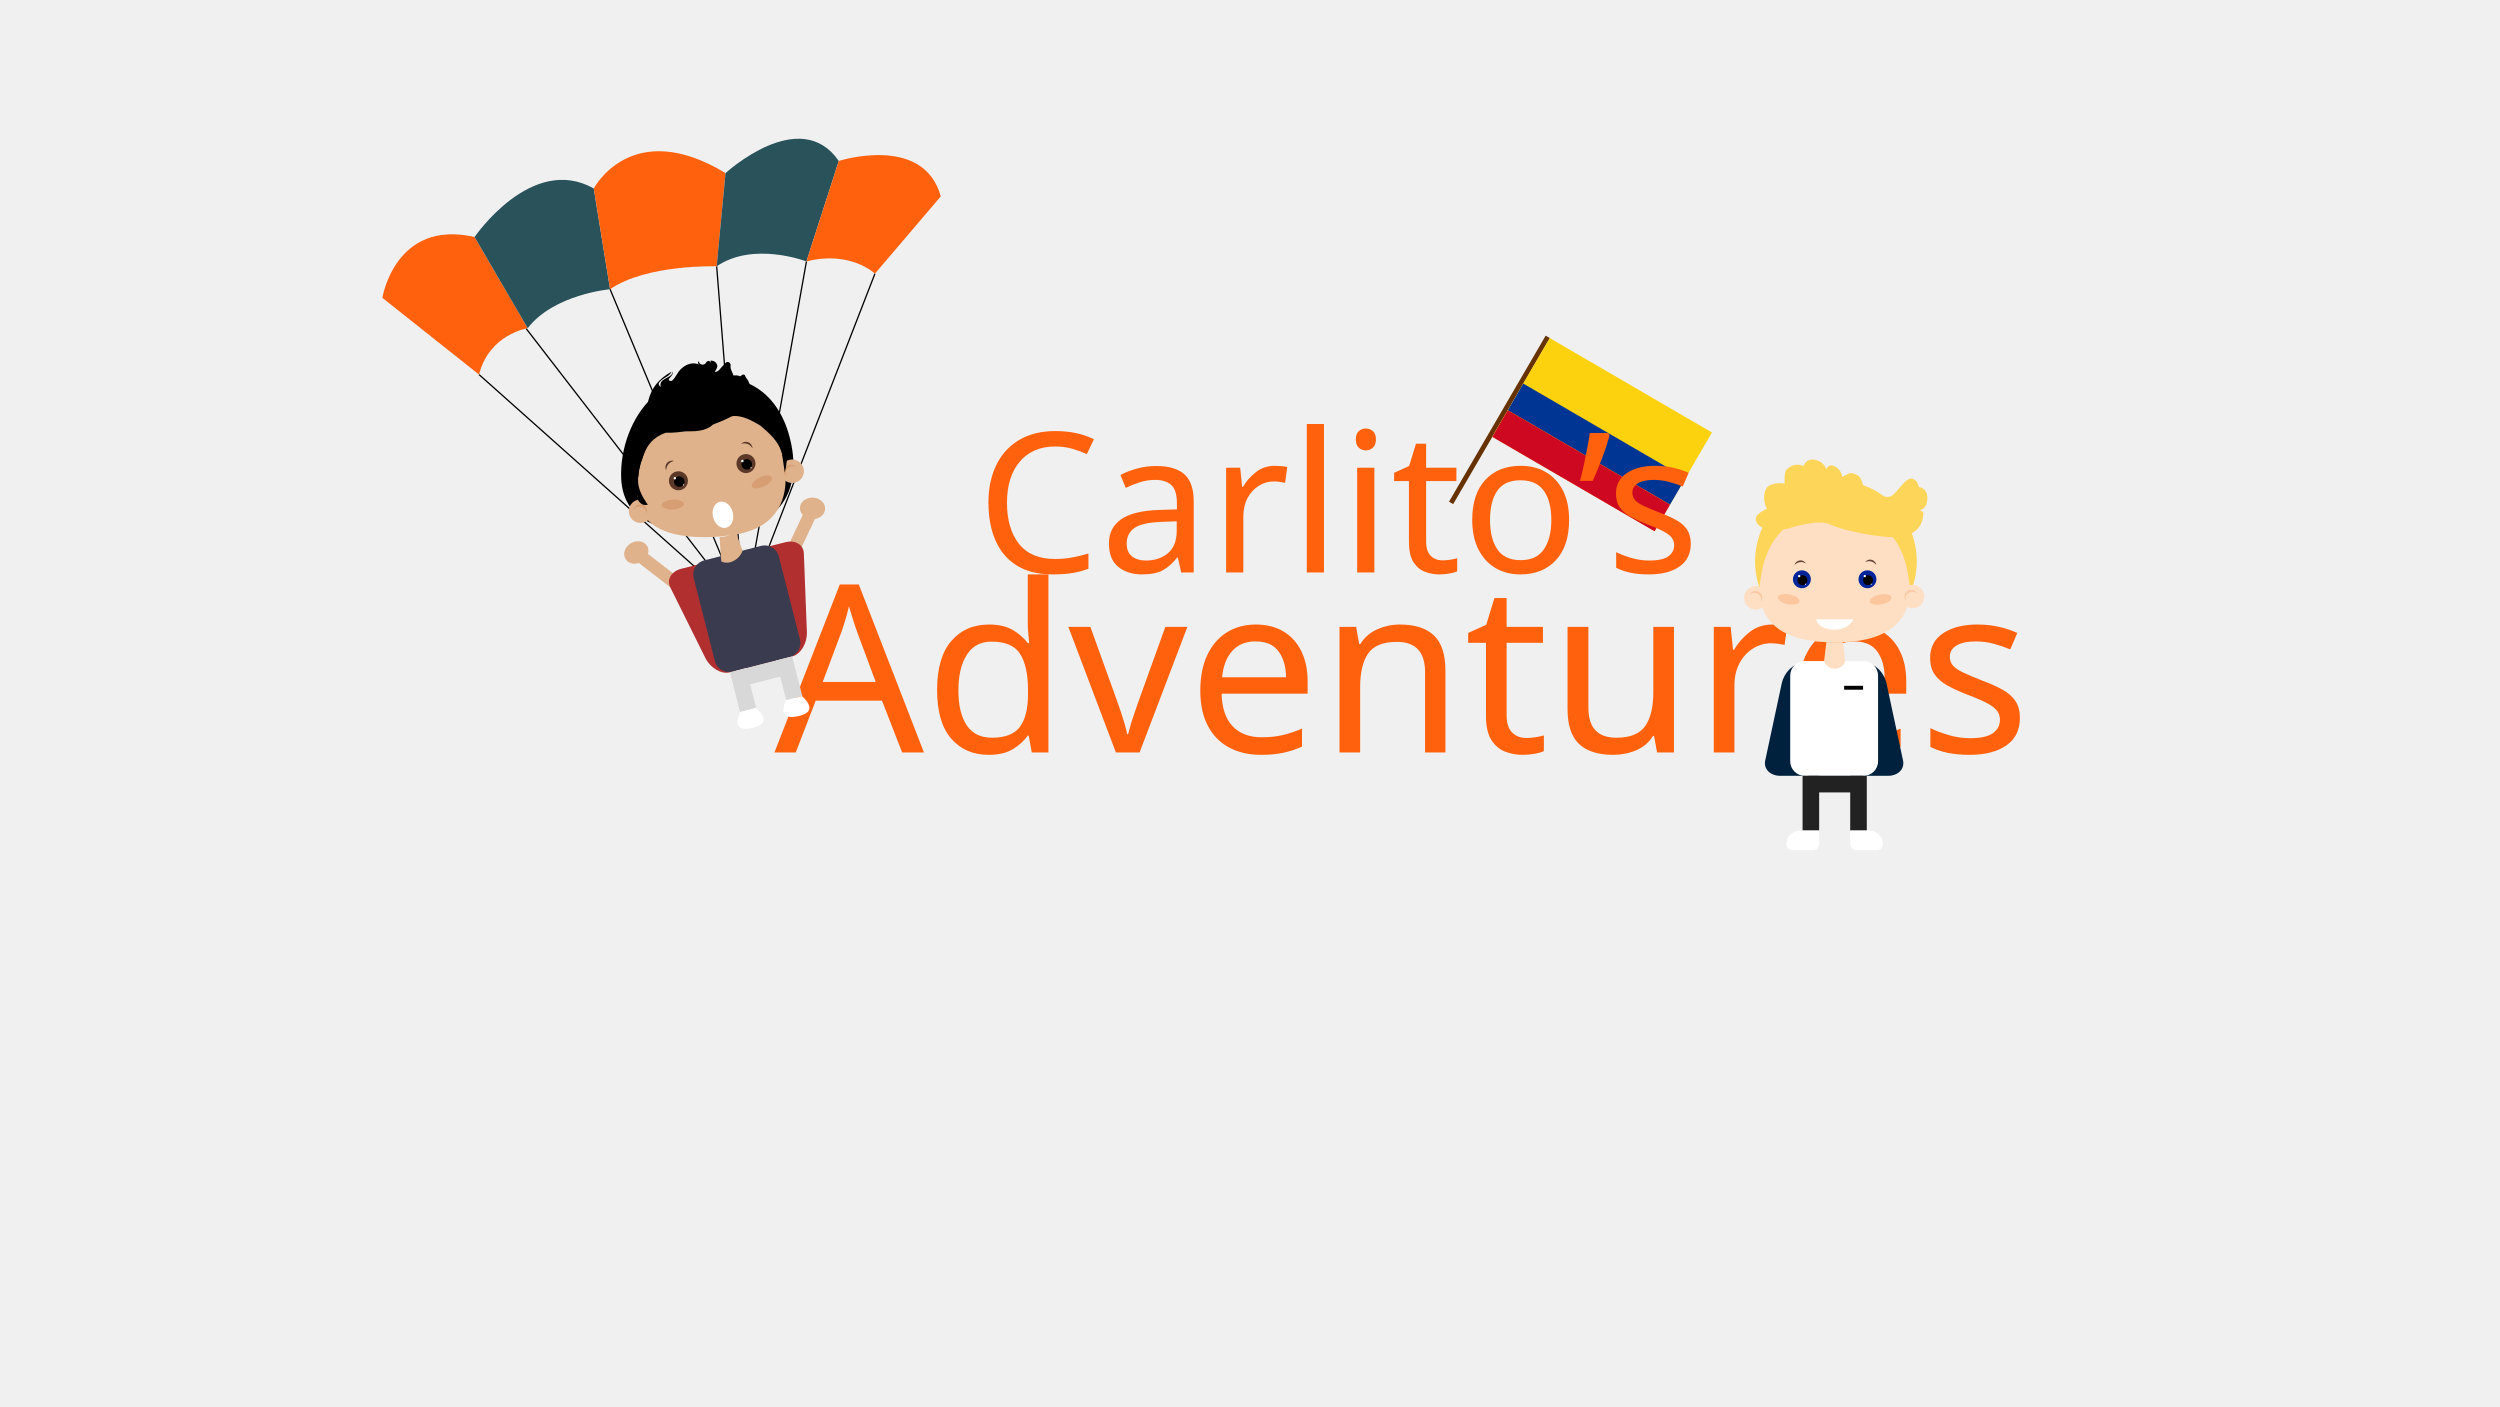
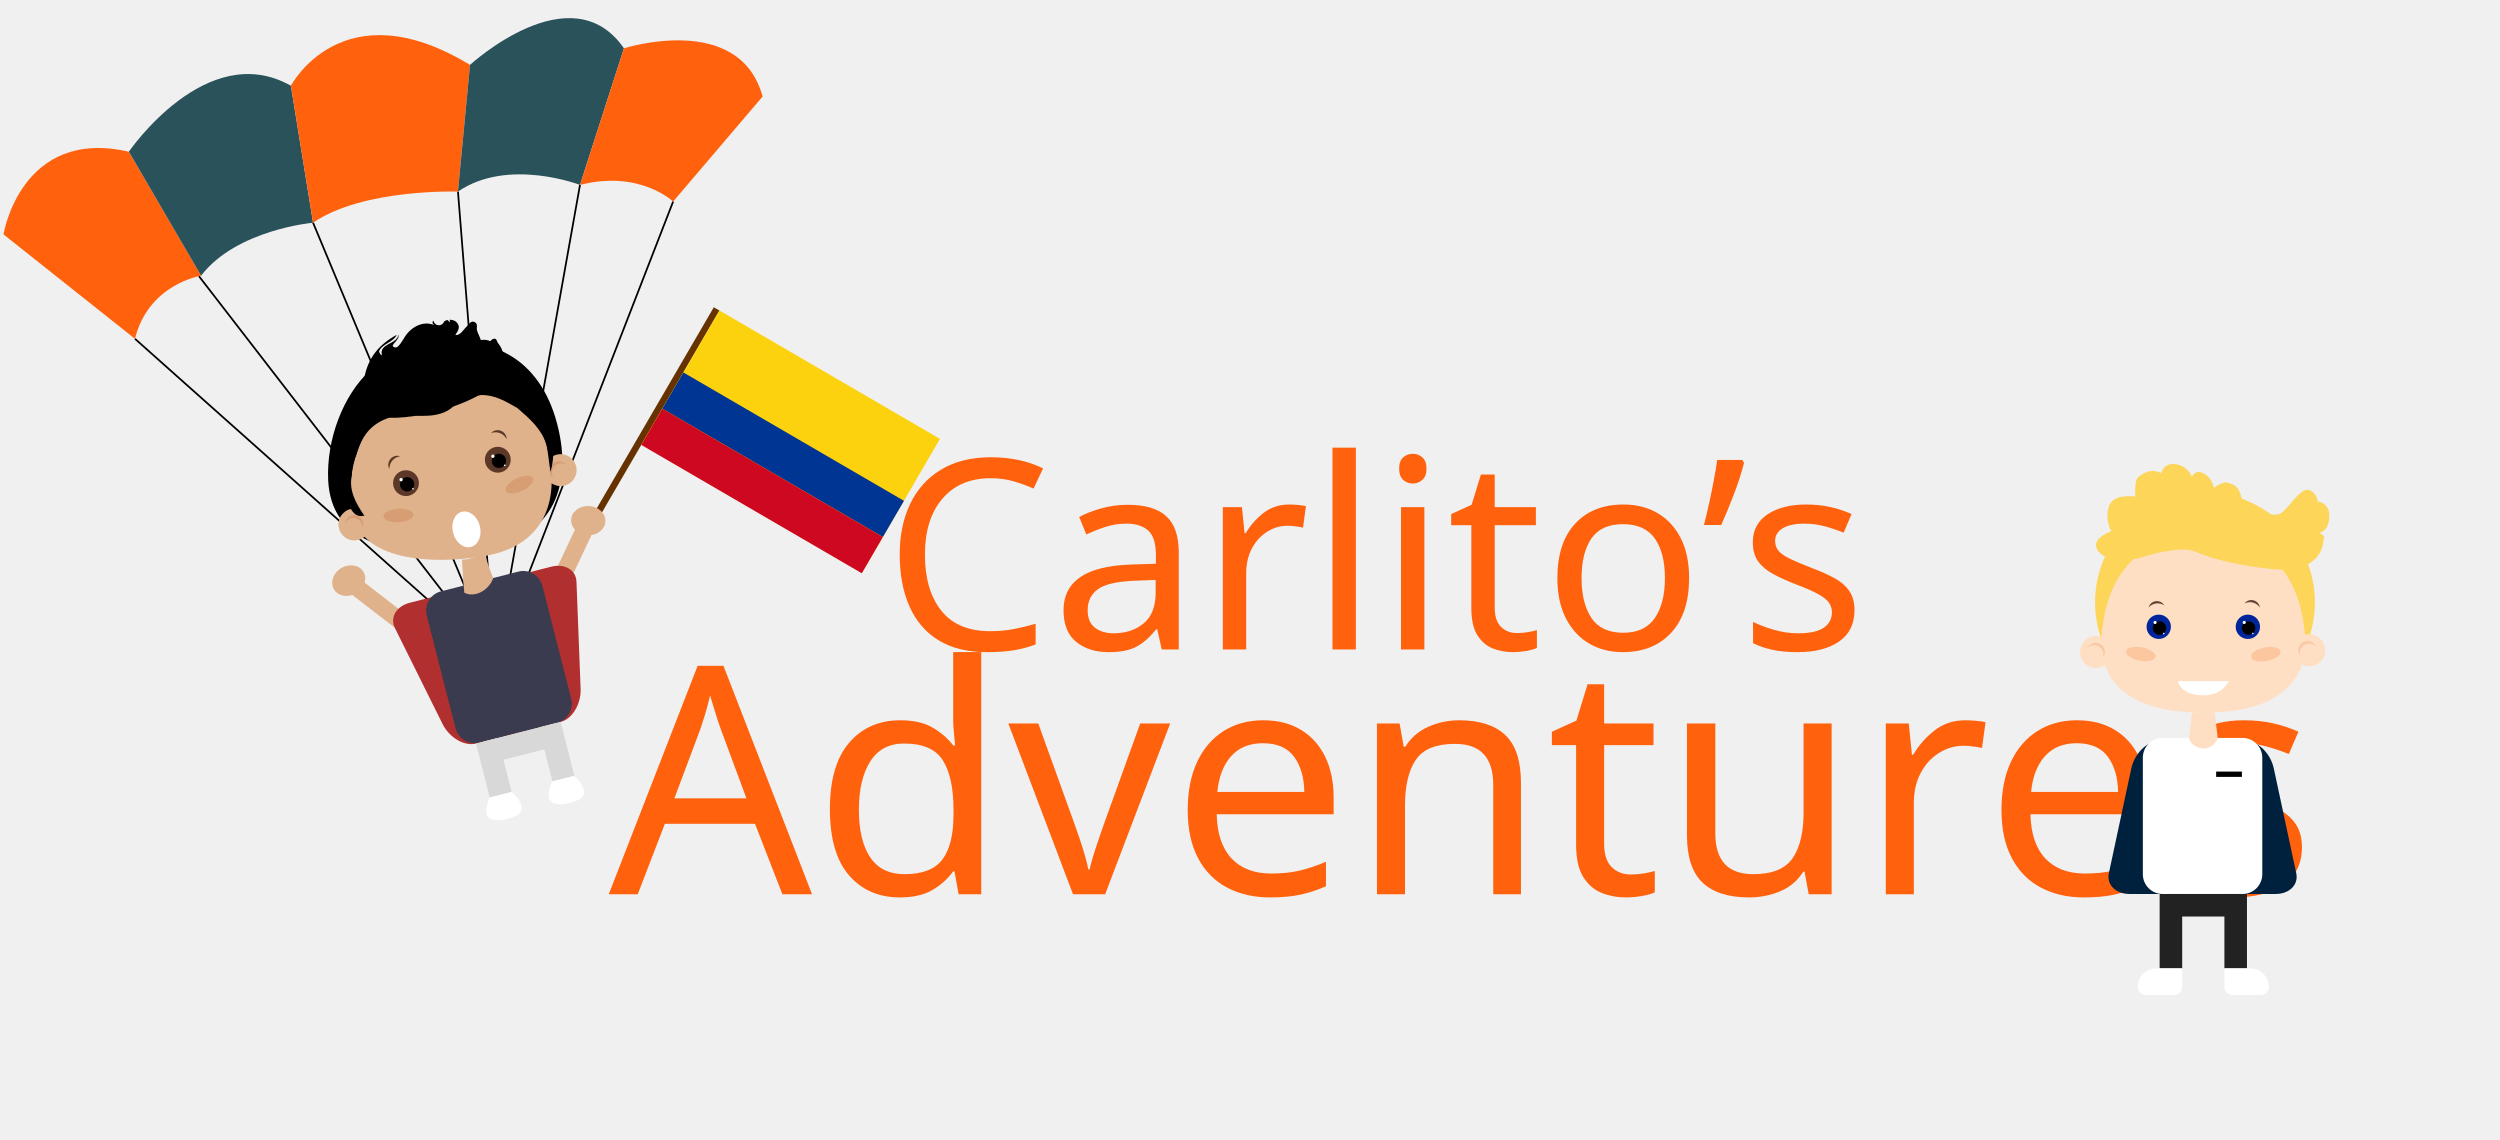
- <svg xmlns="http://www.w3.org/2000/svg" version="1.1" id="Layer_1" x="0px" y="0px" viewBox="0 0 1920 1080" style="enable-background:new 0 0 1920 1080;" xml:space="preserve">
+ <svg xmlns="http://www.w3.org/2000/svg" version="1.1" id="Layer_1" x="0px" y="0px" viewBox="0 0 1412.33 643.64" style="enable-background:new 0 0 1412.33 643.64;" xml:space="preserve">
  <style type="text/css">
- 	.st0{opacity:0;fill:#17748F;}
- 	.st1{fill:none;stroke:#663300;stroke-width:3.7;stroke-miterlimit:10;}
- 	.st2{fill:#FCD20E;}
- 	.st3{fill:#003594;}
- 	.st4{fill:#CF0821;}
- 	.st5{fill:#EACCB2;}
- 	.st6{fill:#FEDFC3;}
- 	.st7{fill:#FFFF0B;}
- 	.st8{fill:#5E4100;}
- 	.st9{fill:#EFC165;}
- 	.st10{fill:#020000;}
- 	.st11{fill:#1B196D;}
- 	.st12{fill:#D6D6D6;stroke:#000000;stroke-width:0.811;stroke-miterlimit:10;}
- 	.st13{fill:#FF610D;}
- 	.st14{font-family:'MonotypeCorsiva';}
- 	.st15{font-size:150px;}
- 	.st16{font-size:180px;}
- 	.st17{fill:#00213D;}
- 	.st18{fill:#FCD559;}
- 	.st19{fill:#F9C9A5;}
- 	.st20{fill:#FCC79F;}
- 	.st21{fill:#FFFFFF;}
- 	.st22{fill:#00259B;}
- 	.st23{fill:#FFFEFD;}
- 	.st24{fill:#664436;}
- 	.st25{fill:#222223;}
- 	.st26{fill:none;stroke:#000000;stroke-width:3;stroke-miterlimit:10;}
- 	.st27{fill:none;stroke:#000000;stroke-miterlimit:10;}
- 	.st28{fill:#DFB28B;}
- 	.st29{fill:#B22F2F;}
- 	.st30{fill:#3B3B4F;}
- 	.st31{fill:#D79E73;}
- 	.st32{fill:#5C3828;}
- 	.st33{fill:#D8D8D8;}
- 	.st34{fill:#29525B;}
+ 	.st0{fill:none;stroke:#663300;stroke-width:3.7;stroke-miterlimit:10;}
+ 	.st1{fill:#FCD20E;}
+ 	.st2{fill:#003594;}
+ 	.st3{fill:#CF0821;}
+ 	.st4{fill:#FF610D;}
+ 	.st5{font-family:'MonotypeCorsiva';}
+ 	.st6{font-size:150px;}
+ 	.st7{font-size:180px;}
+ 	.st8{fill:#00213D;}
+ 	.st9{fill:#FCD559;}
+ 	.st10{fill:#FEDFC3;}
+ 	.st11{fill:#F9C9A5;}
+ 	.st12{fill:#FCC79F;}
+ 	.st13{fill:#FFFFFF;}
+ 	.st14{fill:#00259B;}
+ 	.st15{fill:#FFFEFD;}
+ 	.st16{fill:#664436;}
+ 	.st17{fill:#222223;}
+ 	.st18{fill:none;stroke:#000000;stroke-width:3;stroke-miterlimit:10;}
+ 	.st19{fill:none;stroke:#000000;stroke-miterlimit:10;}
+ 	.st20{fill:#DFB28B;}
+ 	.st21{fill:#B22F2F;}
+ 	.st22{fill:#3B3B4F;}
+ 	.st23{fill:#D79E73;}
+ 	.st24{fill:#5C3828;}
+ 	.st25{fill:#D8D8D8;}
+ 	.st26{fill:#29525B;}
</style>
-   <rect x="0" y="0.81" class="st0" width="1920" height="1080.3" />
  <g>
-     <line class="st1" x1="1114.43" y1="386.24" x2="1188.67" y2="258.71" />
-     <rect x="1158.39" y="289.9" transform="matrix(0.8642 0.5031 -0.5031 0.8642 334.9352 -573.7141)" class="st2" width="144.2" height="87.67" />
-     <rect x="1154.1" y="329.27" transform="matrix(0.8643 0.503 -0.503 0.8643 338.007 -570.5066)" class="st3" width="144.2" height="23.67" />
-     <rect x="1142.19" y="349.73" transform="matrix(0.8643 0.503 -0.503 0.8643 346.6836 -561.7377)" class="st4" width="144.2" height="23.67" />
-   </g>
-   <g>
-     <rect x="2525.76" y="164.2" class="st5" width="67.48" height="13.56" />
-     <path class="st6" d="M2524.09,104.55c0,4.85-1.3,10.26-4.86,10.26s-8.02-5.4-8.02-10.26c0-4.85,3.65-10.88,7.21-10.88   S2524.09,99.7,2524.09,104.55z" />
-     <path class="st6" d="M2593.25,105.28c0,4.85,1.3,10.26,4.86,10.26s8.02-5.4,8.02-10.26c0-4.85-3.65-10.88-7.21-10.88   S2593.25,100.43,2593.25,105.28z" />
-     <path class="st6" d="M2577.76,150.75h-36.53c-11.16,0-20.2-9.04-20.2-20.2V86.48c0-11.16,9.04-20.2,20.2-20.2h36.53   c11.16,0,20.2,9.04,20.2,20.2v44.07C2597.96,141.7,2588.92,150.75,2577.76,150.75z" />
-     <path class="st7" d="M2612.94,79.77c1.42-2.18-2.14-3.47-2.14-3.47s4.46,0,4.89-7.16s-5.4-7.54-5.4-7.54s-0.69-4.65-4.46-5.44   c-3.77-0.8-9.05,8.21-12.7,10.88c-3.65,2.68-17.5-1.72-18.96-7.87c-1.46-6.15-4.93-5.65-6.52-6.45c-1.59-0.8-6.26,2.43-6.26,2.43   c-1.24-5.48-4.8-7.08-6.86-7.45c-2.06-0.38-3.52,2.34-3.52,2.34s-1.42-4.86-7.29-5.94c-5.88-1.09-7.21,4.19-7.21,4.19   c-4.76-2.68-9.57,0.59-11.07,2.34c-1.5,1.76-1.03,8.71-1.03,8.71s-10.38-1.76-12.44,4.61c-2.06,6.36,1.12,11.64,1.12,11.64   s-7.85,2.8-7.12,7.12c0.73,4.31,6.78,5.86,6.78,5.86c0.87,0.55,8.07,0.25,11.22,0.08c0.94-0.05,1.87-0.23,2.76-0.53   c4.71-1.59,20.21-5.87,26.42-2.74c0,0,11.92,5.68,35.77,8.04C2613.46,95.85,2612.94,79.77,2612.94,79.77z" />
-     <g>
-       <path class="st8" d="M2549.65,98.35c0,0-6.23-2.38-12.01,0.66C2537.64,99.01,2542.47,90.87,2549.65,98.35z" />
-       <ellipse cx="2544.89" cy="107.51" rx="4.76" ry="7.24" />
-     </g>
-     <g>
-       <path class="st8" d="M2580.13,100.03c0,0-5.29-3.99-11.71-2.67C2568.42,97.36,2575.43,90.88,2580.13,100.03z" />
-       <ellipse cx="2573.19" cy="107.56" rx="4.76" ry="7.24" />
-     </g>
-     <ellipse class="st9" cx="2556.79" cy="124.71" rx="0.52" ry="0.5" />
-     <ellipse class="st9" cx="2561.95" cy="124.71" rx="0.52" ry="0.5" />
-     <path class="st10" d="M2550.02,137.08c0,0,10.36,5.16,18.3-0.02c0,0,2.53-0.79,1.22,1.18c-1.53,2.3-12.22,5.66-20.19,0.63   C2549.35,138.87,2547.15,136.72,2550.02,137.08z" />
-     <rect x="2546.79" y="150.75" class="st5" width="26.39" height="13.45" />
-     <path d="M2510.12,163.64h101.11l6.14,0.03c5.74,0.03,10.77,3.73,12.35,9.1l13.17,44.81c0.47,1.59-0.68,3.19-2.38,3.31l-21.56,1.53   l-8.45-26.14c-0.55-0.73-1.74-0.33-1.71,0.57l-4.72,104.7h-76.26h-10.69l-5.72-104.09c0-1.3-1.62-1.96-2.57-1.04l-19.57,19.03   l-20.19-19.62l29.89-28.12C2502.05,165.09,2506.02,163.64,2510.12,163.64z" />
-     <path class="st11" d="M2520.07,301.55h79.6v96.32h-14.32v-66.46c0-7.42-6.19-13.43-13.82-13.43h-19.97   c-7.75,0-14.03,6.11-14.03,13.64v18.09l30.64,29.42l-11.35,10.22l-30.28-29.44c-3.76-3.66-5.9-8.6-5.96-13.77L2520.07,301.55z" />
-     <path class="st12" d="M2575.63,387.31l-19.5,18.96c-0.19,0.18-0.49,0.18-0.68,0l0,0c-4.75-4.62-4.75-12.11,0-16.73l11.23-10.92   c0.19-0.18,0.49-0.18,0.68,0l8.27,8.04C2575.82,386.83,2575.82,387.13,2575.63,387.31z" />
-     <path class="st12" d="M2585.87,409.07h27.61c0.26,0,0.47-0.21,0.47-0.47v0c0-6.54-5.3-11.83-11.83-11.83h-16.24   c-0.26,0-0.47,0.21-0.47,0.47v11.37C2585.4,408.86,2585.61,409.07,2585.87,409.07z" />
-     <path class="st5" d="M2473.21,199.86l-23.01,22.37c-4.64,4.51-4.64,11.82,0,16.33l28.03,25.08l9.65-9.38l-19.64-21.55   c-0.37-0.36-0.37-0.94,0-1.3l18.71-18.19L2473.21,199.86z" />
-     <path class="st5" d="M2640.33,220.89l6,21.4c0.83,2.95,1.24,5.99,1.24,9.04l-1.45,19.34h-14.25l-3.01-18.04   c0-2.43-0.37-4.85-1.08-7.18l-7.14-23.14L2640.33,220.89z" />
-     <path class="st5" d="M2487.88,254.27c0,0,7.03-0.48,10,6.59c0,0-1.15,1.65-2.29,1.04c0,0-3.11-4.34-3.91-4.78   c-0.8-0.44-0.38,0.3-0.38,0.3s6.2,7.61,5.56,8.37c0,0,1.09,9.6-8.3,8.37c-9.39-1.23-10.31-10.53-10.31-10.53L2487.88,254.27z" />
-     <path class="st5" d="M2632.27,269.71c0,0-4.78,1.23-2.14,11.56c0,0,1.78,1.3,2.13-0.95c0,0-0.78-5.11-0.55-5.98   c0.15-0.56,0.49-0.05,0.49-0.05s1.27,9.63,2.28,9.72c0,0,6.31,7.46,11.96,0.07c5.65-7.39-0.54-14.53-0.54-14.53L2632.27,269.71z" />
+     <line class="st0" x1="330.62" y1="302.04" x2="404.85" y2="174.51" />
+     <rect x="374.58" y="205.7" transform="matrix(0.8642 0.5031 -0.5031 0.8642 186.1687 -190.8338)" class="st1" width="144.2" height="87.67" />
+     <rect x="370.29" y="245.06" transform="matrix(0.8643 0.503 -0.503 0.8643 189.2671 -187.6624)" class="st2" width="144.2" height="23.67" />
+     <rect x="358.38" y="265.52" transform="matrix(0.8643 0.503 -0.503 0.8643 197.9437 -178.8935)" class="st3" width="144.2" height="23.67" />
  </g>
  <g>
    <g>
	</g>
  </g>
-   <text transform="matrix(1 0 0 1 749.9633 439.6475)" class="st13 st14 st15">Carlito’s</text>
-   <text transform="matrix(1 0 0 1 594.7582 577.9159)" class="st13 st14 st16">Adventures</text>
+   <text transform="matrix(1 0 0 1 499.1128 366.918)" class="st4 st5 st6">Carlito’s</text>
+   <text transform="matrix(1 0 0 1 343.9077 505.1864)" class="st4 st5 st7">Adventures</text>
  <g>
-     <path class="st17" d="M1449.88,595.84c-27.51,0-55.01,0-82.52,0c-7.87,0-13.12-5.32-11.66-11.83c4.24-19.78,8.47-39.55,12.71-59.33   c1.89-8.31,8.79-15.11,15.32-15.11c16.59,0,33.17,0,49.76,0c6.54,0,13.43,6.8,15.32,15.11c4.24,19.78,8.47,39.55,12.71,59.33   C1463,590.52,1457.75,595.84,1449.88,595.84z" />
-     <circle class="st18" cx="1409.99" cy="431.09" r="62.09" />
-     <circle class="st6" cx="1348.43" cy="459.14" r="9.02" />
+     <path class="st8" d="M1285.56,505.04c-27.51,0-55.01,0-82.52,0c-7.87,0-13.12-5.32-11.66-11.83c4.24-19.78,8.47-39.55,12.71-59.33   c1.89-8.31,8.79-15.11,15.32-15.11c16.59,0,33.17,0,49.76,0c6.54,0,13.43,6.8,15.32,15.11c4.24,19.78,8.47,39.55,12.71,59.33   C1298.68,499.72,1293.43,505.04,1285.56,505.04z" />
+     <circle class="st9" cx="1245.67" cy="340.28" r="62.09" />
+     <circle class="st10" cx="1184.11" cy="368.34" r="9.02" />
    <g>
-       <path class="st6" d="M1465.78,443.53c5.68,32.31-15.47,50.39-56.74,49.66c-41.26,0.73-62.42-17.35-56.74-49.66    c4.24-32.09,25.4-51.56,56.74-51.01C1440.38,391.97,1461.54,411.44,1465.78,443.53z" />
+       <path class="st10" d="M1301.46,352.73c5.68,32.31-15.47,50.39-56.74,49.66c-41.26,0.73-62.42-17.35-56.74-49.66    c4.24-32.09,25.4-51.56,56.74-51.01C1276.06,301.17,1297.22,320.63,1301.46,352.73z" />
    </g>
-     <path class="st19" d="M1347.38,455.34c2.87,0,5.2,2.33,5.2,5.2c0,0.68-0.13,1.33-0.37,1.92c0.77-0.91,1.24-2.08,1.24-3.36   c0-2.87-2.33-5.2-5.2-5.2c-2.19,0-4.06,1.36-4.83,3.28C1344.37,456.05,1345.79,455.34,1347.38,455.34z" />
-     <circle class="st6" cx="1468.89" cy="458.18" r="9.02" />
-     <path class="st19" d="M1468.74,454.38c-2.87,0-5.2,2.33-5.2,5.2c0,0.68,0.13,1.33,0.37,1.92c-0.77-0.91-1.24-2.08-1.24-3.36   c0-2.87,2.33-5.2,5.2-5.2c2.19,0,4.06,1.36,4.83,3.28C1471.76,455.09,1470.34,454.38,1468.74,454.38z" />
-     <ellipse transform="matrix(0.1911 -0.9816 0.9816 0.1911 659.3339 1720.791)" class="st20" cx="1373.77" cy="460.34" rx="3.84" ry="8.46" />
-     <path class="st21" d="M1431.22,595.84h-45.2c-6.13,0-11.14-5.01-11.14-11.14v-65.87c0-6.13,5.01-11.14,11.14-11.14h45.2   c6.13,0,11.14,5.01,11.14,11.14v65.87C1442.36,590.83,1437.34,595.84,1431.22,595.84z" />
-     <ellipse transform="matrix(0.9816 -0.1911 0.1911 0.9816 -61.361 284.5574)" class="st20" cx="1444.3" cy="460.34" rx="8.46" ry="3.84" />
+     <path class="st11" d="M1183.06,364.53c2.87,0,5.2,2.33,5.2,5.2c0,0.68-0.13,1.33-0.37,1.92c0.77-0.91,1.24-2.08,1.24-3.36   c0-2.87-2.33-5.2-5.2-5.2c-2.19,0-4.06,1.36-4.83,3.28C1180.05,365.25,1181.47,364.53,1183.06,364.53z" />
+     <circle class="st10" cx="1304.57" cy="367.38" r="9.02" />
+     <path class="st11" d="M1304.43,363.57c-2.87,0-5.2,2.33-5.2,5.2c0,0.68,0.13,1.33,0.37,1.92c-0.77-0.91-1.24-2.08-1.24-3.36   c0-2.87,2.33-5.2,5.2-5.2c2.19,0,4.06,1.36,4.83,3.28C1307.44,364.29,1306.02,363.57,1304.43,363.57z" />
+     <ellipse transform="matrix(0.1911 -0.9816 0.9816 0.1911 615.5527 1486.053)" class="st12" cx="1209.45" cy="369.53" rx="3.84" ry="8.46" />
+     <path class="st13" d="M1266.9,505.04h-45.2c-6.13,0-11.14-5.01-11.14-11.14v-65.87c0-6.13,5.01-11.14,11.14-11.14h45.2   c6.13,0,11.14,5.01,11.14,11.14v65.87C1278.04,500.03,1273.03,505.04,1266.9,505.04z" />
+     <ellipse transform="matrix(0.9816 -0.1911 0.1911 0.9816 -47.0341 251.4743)" class="st12" cx="1279.98" cy="369.53" rx="8.46" ry="3.84" />
    <g>
-       <path class="st6" d="M1417.17,507.7c-2.56,7.88-13.7,7.88-16.26,0c0.58-4.84,1.16-9.68,1.74-14.52c4.26,0,8.52,0,12.78,0    C1416,498.02,1416.59,502.86,1417.17,507.7z" />
+       <path class="st10" d="M1252.85,416.89c-2.56,7.88-13.7,7.88-16.26,0c0.58-4.84,1.16-9.68,1.74-14.52c4.26,0,8.52,0,12.78,0    C1251.68,407.22,1252.27,412.05,1252.85,416.89z" />
    </g>
    <g>
-       <circle class="st22" cx="1383.86" cy="444.89" r="6.88" />
-       <circle cx="1384.28" cy="445.61" r="3.8" />
-       <circle class="st23" cx="1381.79" cy="442.45" r="0.89" />
-       <circle class="st23" cx="1386.69" cy="448.7" r="0.45" />
-       <circle class="st22" cx="1434.21" cy="444.89" r="6.88" />
-       <circle cx="1434.64" cy="445.61" r="3.8" />
-       <circle class="st23" cx="1432.15" cy="442.45" r="0.89" />
-       <circle class="st23" cx="1437.05" cy="448.7" r="0.45" />
-       <path class="st24" d="M1386.4,432.46c0.22,0.12,0.42,0.24,0.62,0.38c-0.44-0.78-1.09-1.46-1.94-1.91    c-2.35-1.25-5.28-0.36-6.53,1.99c-0.19,0.36-0.32,0.73-0.41,1.11C1380.14,431.68,1383.57,430.95,1386.4,432.46z" />
-       <path class="st24" d="M1433.01,431.42c-0.23,0.09-0.45,0.18-0.67,0.29c0.54-0.72,1.27-1.3,2.17-1.64c2.5-0.93,5.28,0.34,6.21,2.83    c0.14,0.38,0.22,0.77,0.26,1.16C1439.32,431.47,1436.02,430.3,1433.01,431.42z" />
+       <circle class="st14" cx="1219.54" cy="354.09" r="6.88" />
+       <circle cx="1219.96" cy="354.81" r="3.8" />
+       <circle class="st15" cx="1217.47" cy="351.65" r="0.89" />
+       <circle class="st15" cx="1222.37" cy="357.89" r="0.45" />
+       <circle class="st14" cx="1269.89" cy="354.09" r="6.88" />
+       <circle cx="1270.32" cy="354.81" r="3.8" />
+       <circle class="st15" cx="1267.83" cy="351.65" r="0.89" />
+       <circle class="st15" cx="1272.73" cy="357.89" r="0.45" />
+       <path class="st16" d="M1222.08,341.66c0.22,0.12,0.42,0.24,0.62,0.38c-0.44-0.78-1.09-1.46-1.94-1.91    c-2.35-1.25-5.28-0.36-6.53,1.99c-0.19,0.36-0.32,0.73-0.41,1.11C1215.82,340.88,1219.25,340.15,1222.08,341.66z" />
+       <path class="st16" d="M1268.69,340.62c-0.23,0.09-0.45,0.18-0.67,0.29c0.54-0.72,1.27-1.3,2.17-1.64c2.5-0.93,5.28,0.34,6.21,2.83    c0.14,0.38,0.22,0.77,0.26,1.16C1275,340.67,1271.7,339.49,1268.69,340.62z" />
    </g>
-     <path class="st21" d="M1423.4,475.58c0,0-3.17,8.03-14.36,8.03c-13.05,0-14.36-8.03-14.36-8.03s7.13,0,15.06,0   S1423.4,475.58,1423.4,475.58z" />
-     <path class="st18" d="M1476.89,395.9c1.7-2.61-2.57-4.17-2.57-4.17s5.35,0,5.87-8.59c0.51-8.59-6.49-9.04-6.49-9.04   s-0.82-5.58-5.35-6.53c-4.53-0.95-10.86,9.85-15.24,13.06s-21.01-2.06-22.76-9.45c-1.75-7.39-5.92-6.78-7.83-7.74   c-1.9-0.95-7.52,2.91-7.52,2.91c-1.49-6.58-5.77-8.49-8.24-8.94c-2.47-0.45-4.22,2.81-4.22,2.81s-1.7-5.83-8.75-7.13   c-7.05-1.31-8.65,5.02-8.65,5.02c-5.71-3.22-11.48,0.7-13.28,2.81c-1.8,2.11-1.24,10.45-1.24,10.45s-12.46-2.11-14.93,5.53   s1.34,13.97,1.34,13.97s-9.42,3.37-8.55,8.54c0.88,5.18,8.13,7.03,8.13,7.03c1.04,0.66,9.68,0.3,13.47,0.1   c1.13-0.06,2.24-0.27,3.31-0.63c5.66-1.91,24.26-7.05,31.71-3.28c0,0,14.3,6.81,42.94,9.65   C1477.51,415.19,1476.89,395.9,1476.89,395.9z" />
-     <rect x="1384.37" y="595.84" class="st25" width="12.74" height="42.02" />
-     <rect x="1420.96" y="595.84" class="st25" width="12.74" height="42.02" />
-     <rect x="1403.61" y="581.2" transform="matrix(-1.836970e-16 1 -1 -1.836970e-16 2012.201 -807.7734)" class="st25" width="12.74" height="42.02" />
-     <path class="st21" d="M1392.55,652.89h-16.01c-2.52,0-4.56-2.04-4.56-4.56l0,0c0-5.78,4.69-10.47,10.47-10.47h14.66v10.47   C1397.11,650.85,1395.07,652.89,1392.55,652.89z" />
-     <path class="st21" d="M1425.52,652.89h16.01c2.52,0,4.56-2.04,4.56-4.56l0,0c0-5.78-4.69-10.47-10.47-10.47h-14.66v10.47   C1420.96,650.85,1423,652.89,1425.52,652.89z" />
-     <line class="st26" x1="1416.3" y1="528.2" x2="1430.84" y2="528.2" />
+     <path class="st13" d="M1259.08,384.78c0,0-3.17,8.03-14.36,8.03c-13.05,0-14.36-8.03-14.36-8.03s7.13,0,15.06,0   C1253.35,384.78,1259.08,384.78,1259.08,384.78z" />
+     <path class="st9" d="M1312.57,305.09c1.7-2.61-2.57-4.17-2.57-4.17s5.35,0,5.87-8.59c0.51-8.59-6.49-9.04-6.49-9.04   s-0.82-5.58-5.35-6.53c-4.53-0.95-10.86,9.85-15.24,13.06s-21.01-2.06-22.76-9.45c-1.75-7.39-5.92-6.78-7.83-7.74   c-1.9-0.95-7.52,2.91-7.52,2.91c-1.49-6.58-5.77-8.49-8.24-8.94s-4.22,2.81-4.22,2.81s-1.7-5.83-8.75-7.13   c-7.05-1.31-8.65,5.02-8.65,5.02c-5.71-3.22-11.48,0.7-13.28,2.81s-1.24,10.45-1.24,10.45s-12.46-2.11-14.93,5.53   c-2.47,7.64,1.34,13.97,1.34,13.97s-9.42,3.37-8.55,8.54c0.88,5.18,8.13,7.03,8.13,7.03c1.04,0.66,9.68,0.3,13.47,0.1   c1.13-0.06,2.24-0.27,3.31-0.63c5.66-1.91,24.26-7.05,31.71-3.28c0,0,14.3,6.81,42.94,9.65   C1313.19,324.39,1312.57,305.09,1312.57,305.09z" />
+     <rect x="1220.05" y="505.04" class="st17" width="12.74" height="42.02" />
+     <rect x="1256.64" y="505.04" class="st17" width="12.74" height="42.02" />
+     <rect x="1239.29" y="490.4" transform="matrix(-1.836970e-16 1 -1 -1.836970e-16 1757.077 -734.2577)" class="st17" width="12.74" height="42.02" />
+     <path class="st13" d="M1228.23,562.09h-16.01c-2.52,0-4.56-2.04-4.56-4.56l0,0c0-5.78,4.69-10.47,10.47-10.47h14.66v10.47   C1232.79,560.05,1230.75,562.09,1228.23,562.09z" />
+     <path class="st13" d="M1261.2,562.09h16.01c2.52,0,4.56-2.04,4.56-4.56l0,0c0-5.78-4.69-10.47-10.47-10.47h-14.66v10.47   C1256.64,560.05,1258.68,562.09,1261.2,562.09z" />
+     <line class="st18" x1="1251.98" y1="437.39" x2="1266.52" y2="437.39" />
  </g>
  <g>
-     <line class="st27" x1="571.45" y1="469.02" x2="671.96" y2="210.15" />
-     <line class="st27" x1="571.45" y1="469.02" x2="404.08" y2="252.34" />
-     <line class="st27" x1="571.45" y1="469.02" x2="468.54" y2="222.12" />
-     <line class="st27" x1="571.45" y1="469.02" x2="550.4" y2="204.54" />
-     <line class="st27" x1="571.45" y1="469.02" x2="619.34" y2="200.78" />
-     <line class="st27" x1="571.45" y1="469.02" x2="367.93" y2="287.7" />
-     <rect x="604.88" y="390.48" transform="matrix(-0.9044 -0.4266 0.4266 -0.9044 981.5442 1062.293)" class="st28" width="9.76" height="61.45" />
-     <ellipse transform="matrix(0.0626 -0.998 0.998 0.0626 195.3444 988.7357)" class="st28" cx="624.01" cy="390.38" rx="8.25" ry="9.69" />
-     <rect x="510.52" y="414.56" transform="matrix(0.611 -0.7916 0.7916 0.611 -152.0023 581.2321)" class="st28" width="9.76" height="61.45" />
-     <path class="st29" d="M523.17,436.82c26.65-6.8,53.3-13.6,79.96-20.39c7.63-1.95,14.03,1.91,14.22,8.58   c0.78,20.21,1.56,40.42,2.35,60.63c0.22,8.52-4.78,16.81-11.11,18.43c-16.07,4.1-32.14,8.2-48.21,12.3   c-6.33,1.62-14.7-3.27-18.58-10.85c-8.99-18.11-17.99-36.23-26.98-54.34C511.77,445.22,515.54,438.77,523.17,436.82z" />
-     <path class="st30" d="M606.36,504.62l-43.79,11.17c-5.94,1.51-12.03-2.1-13.55-8.04l-16.28-63.82c-1.51-5.94,2.1-12.03,8.04-13.55   l43.79-11.17c5.94-1.51,12.03,2.1,13.55,8.04l16.28,63.82C615.91,497.01,612.3,503.11,606.36,504.62z" />
+     <line class="st19" x1="279.77" y1="372.71" x2="380.28" y2="113.85" />
+     <line class="st19" x1="279.77" y1="372.71" x2="112.4" y2="156.04" />
+     <line class="st19" x1="279.77" y1="372.71" x2="176.86" y2="125.82" />
+     <line class="st19" x1="279.77" y1="372.71" x2="258.72" y2="108.23" />
+     <line class="st19" x1="279.77" y1="372.71" x2="327.66" y2="104.47" />
+     <line class="st19" x1="279.77" y1="372.71" x2="76.25" y2="191.4" />
+     <rect x="313.2" y="294.18" transform="matrix(-0.9044 -0.4266 0.4266 -0.9044 467.1462 754.4521)" class="st20" width="9.76" height="61.45" />
+     <ellipse transform="matrix(0.0626 -0.998 0.998 0.0626 18.0349 607.3524)" class="st20" cx="332.33" cy="294.08" rx="8.25" ry="9.69" />
+     <rect x="218.84" y="318.25" transform="matrix(0.611 -0.7916 0.7916 0.611 -189.2321 312.8636)" class="st20" width="9.76" height="61.45" />
+     <path class="st21" d="M231.49,340.52c26.65-6.8,53.3-13.6,79.96-20.39c7.63-1.95,14.03,1.91,14.22,8.58   c0.78,20.21,1.56,40.42,2.35,60.63c0.22,8.52-4.78,16.81-11.11,18.43c-16.07,4.1-32.14,8.2-48.21,12.3   c-6.33,1.62-14.7-3.27-18.58-10.85c-8.99-18.11-17.99-36.23-26.98-54.34C220.09,348.92,223.86,342.46,231.49,340.52z" />
+     <path class="st22" d="M314.68,408.32l-43.8,11.17c-5.94,1.51-12.03-2.1-13.55-8.04l-16.28-63.82c-1.51-5.94,2.1-12.03,8.04-13.55   l43.79-11.17c5.94-1.51,12.03,2.1,13.55,8.04l16.28,63.82C324.23,400.71,320.62,406.81,314.68,408.32z" />
    <g>
-       <path d="M605.39,332.05c11.04,36.76,0.03,69.46-43.69,74.65c-21.19,3.16-43.87,2.28-59.32-3.88    c-15.79-6.15-24.36-17.57-25.31-35.16c-1.03-23.3,8.47-48.11,23.71-62.15c0.39-0.36,0.78-0.71,1.19-1.08    c5.02-4.8,6.35-9.85,13.25-8.73c0.25-0.11,0.49-0.23,0.74-0.34c1.25-0.58,2.53-1.13,3.84-1.63c0.44-0.17,0.88-0.34,1.39-0.59    c6.41-2.6,6.76-14.97,14.72-12.11c1.92,0.48-1.41,5.07,0.32,8.41c0,0,0.84-0.21,0.9-0.06c0.39-0.01,0.82-0.06,1.25-0.11    c1.28-0.14,2.56-0.25,3.84-0.33c0.47-0.03,0.94-0.05,1.42-0.07c5.89-0.08,11.44-3.58,16.95,0.3c0.44-0.19,0.91-0.34,1.37-0.47    c5.53-1.48,9.18,0.92,13.27,5.96c0.45,0.21,0.91,0.43,1.35,0.66C590.01,301.96,599.97,314.44,605.39,332.05z" />
+       <path d="M313.71,235.75c11.04,36.76,0.03,69.46-43.69,74.65c-21.19,3.16-43.87,2.28-59.32-3.88    c-15.79-6.15-24.36-17.57-25.31-35.16c-1.03-23.3,8.47-48.11,23.71-62.15c0.39-0.36,0.78-0.71,1.19-1.08    c5.02-4.8,6.35-9.85,13.25-8.73c0.25-0.11,0.49-0.23,0.74-0.34c1.25-0.58,2.53-1.13,3.84-1.63c0.44-0.17,0.88-0.34,1.39-0.59    c6.41-2.6,6.76-14.97,14.72-12.11c1.92,0.48-1.41,5.07,0.32,8.41c0,0,0.84-0.21,0.9-0.06c0.39-0.01,0.82-0.06,1.25-0.11    c1.28-0.14,2.56-0.25,3.84-0.33c0.47-0.03,0.94-0.05,1.42-0.07c5.89-0.08,11.44-3.58,16.95,0.3c0.44-0.19,0.91-0.34,1.37-0.47    c5.53-1.48,9.18,0.92,13.27,5.96c0.45,0.21,0.91,0.43,1.35,0.66C298.32,205.65,308.29,218.13,313.71,235.75z" />
    </g>
-     <circle class="st28" cx="491.92" cy="392.6" r="9.02" />
+     <circle class="st20" cx="200.24" cy="296.3" r="9.02" />
    <g>
-       <path class="st28" d="M600.21,346.97c8.86,30.97-0.12,59.17-38.11,63.94c-18.41,2.86-38.16,2.18-51.43-3.04    c-13.6-5.21-20.71-14.96-21.35-29.89c-0.35-30.69,16.11-59.64,45.35-65.14c8.49-1.93,17.1-2.26,25.05-1.22    c0.53,0.07,1.06,0.15,1.58,0.23c3.43,1.34,7.72-0.08,10.49,2.68c0.47,0.18,0.94,0.36,1.4,0.54    C586.22,320.18,595.49,330.96,600.21,346.97z" />
+       <path class="st20" d="M308.53,250.67c8.86,30.97-0.12,59.17-38.11,63.94c-18.41,2.86-38.16,2.18-51.43-3.04    c-13.6-5.21-20.71-14.96-21.35-29.89c-0.35-30.69,16.11-59.64,45.35-65.14c8.49-1.93,17.1-2.26,25.05-1.22    c0.53,0.07,1.06,0.15,1.58,0.23c3.43,1.34,7.72-0.08,10.49,2.68c0.47,0.18,0.94,0.36,1.4,0.54    C294.54,223.88,303.81,234.65,308.53,250.67z" />
    </g>
-     <path class="st31" d="M489.96,389.17c2.78-0.71,5.62,0.97,6.33,3.75c0.17,0.66,0.2,1.32,0.12,1.95c0.52-1.07,0.68-2.32,0.37-3.56   c-0.71-2.78-3.54-4.46-6.33-3.75c-2.12,0.54-3.6,2.32-3.87,4.37C487.22,390.61,488.42,389.57,489.96,389.17z" />
-     <circle class="st28" cx="608.4" cy="361.9" r="9.02" />
-     <path class="st31" d="M607.32,358.25c-2.78,0.71-4.46,3.54-3.75,6.33c0.17,0.66,0.46,1.25,0.84,1.77   c-0.97-0.69-1.71-1.71-2.03-2.95c-0.71-2.78,0.97-5.62,3.75-6.33c2.12-0.54,4.27,0.31,5.49,1.98   C610.42,358.19,608.86,357.85,607.32,358.25z" />
-     <ellipse transform="matrix(0.9984 -0.0574 0.0574 0.9984 -21.3832 30.291)" class="st31" cx="516.77" cy="387.49" rx="8.46" ry="3.84" />
-     <ellipse transform="matrix(0.9039 -0.4278 0.4278 0.9039 -102.0701 285.8893)" class="st31" cx="585.11" cy="370.06" rx="8.46" ry="3.84" />
+     <path class="st23" d="M198.28,292.87c2.78-0.71,5.62,0.97,6.33,3.75c0.17,0.66,0.2,1.32,0.12,1.95c0.52-1.07,0.68-2.32,0.37-3.56   c-0.71-2.78-3.54-4.46-6.33-3.75c-2.12,0.54-3.6,2.32-3.87,4.37C195.54,294.31,196.74,293.26,198.28,292.87z" />
+     <circle class="st20" cx="316.72" cy="265.59" r="9.02" />
+     <path class="st23" d="M315.64,261.94c-2.78,0.71-4.46,3.54-3.75,6.33c0.17,0.66,0.46,1.25,0.84,1.77   c-0.97-0.69-1.71-1.71-2.03-2.95c-0.71-2.78,0.97-5.62,3.75-6.33c2.12-0.54,4.27,0.31,5.49,1.98   C318.74,261.89,317.18,261.55,315.64,261.94z" />
+     <ellipse transform="matrix(0.9984 -0.0574 0.0574 0.9984 -16.3378 13.3956)" class="st23" cx="225.09" cy="291.19" rx="8.46" ry="3.84" />
+     <ellipse transform="matrix(0.9039 -0.4278 0.4278 0.9039 -88.9103 151.848)" class="st23" cx="293.43" cy="273.76" rx="8.46" ry="3.84" />
    <g>
-       <path class="st28" d="M570.31,422.88c-2.51,7.28-10.84,11.26-16.33,8.24c-0.73-7.08-0.93-13.64-1.33-18.72    c4.1,0.35,9-2.08,12.81-3.59C567.1,414.73,569.02,419.74,570.31,422.88z" />
+       <path class="st20" d="M278.63,326.57c-2.51,7.28-10.84,11.26-16.33,8.24c-0.73-7.08-0.93-13.64-1.33-18.72    c4.1,0.35,9-2.08,12.81-3.59C275.42,318.43,277.34,323.44,278.63,326.57z" />
    </g>
    <g>
-       <circle class="st32" cx="521.04" cy="369.25" r="7.31" />
-       <circle cx="521.67" cy="369.88" r="4.04" />
-       <circle class="st23" cx="518.27" cy="367.27" r="0.95" />
-       <circle class="st23" cx="524.97" cy="372.42" r="0.47" />
-       <circle class="st32" cx="572.9" cy="356.02" r="7.31" />
-       <circle cx="573.53" cy="356.65" r="4.04" />
-       <circle class="st23" cx="570.13" cy="354.05" r="0.95" />
-       <circle class="st23" cx="576.83" cy="359.19" r="0.47" />
-       <path class="st32" d="M517.02,354.19c0.25-0.06,0.51-0.11,0.76-0.15c-0.9-0.3-1.9-0.37-2.89-0.11c-2.75,0.7-4.4,3.49-3.7,6.24    c0.11,0.42,0.28,0.8,0.47,1.17C511.55,358.06,513.71,355.04,517.02,354.19z" />
-       <path class="st32" d="M569.8,340.73c-0.25,0.06-0.5,0.14-0.74,0.23c0.65-0.7,1.49-1.23,2.48-1.48c2.75-0.7,5.54,0.96,6.24,3.7    c0.11,0.42,0.14,0.84,0.14,1.25C576.46,341.51,573.1,339.89,569.8,340.73z" />
+       <circle class="st24" cx="229.36" cy="272.94" r="7.31" />
+       <circle cx="229.99" cy="273.58" r="4.04" />
+       <circle class="st15" cx="226.59" cy="270.97" r="0.95" />
+       <circle class="st15" cx="233.29" cy="276.12" r="0.47" />
+       <circle class="st24" cx="281.22" cy="259.72" r="7.31" />
+       <circle cx="281.85" cy="260.35" r="4.04" />
+       <circle class="st15" cx="278.45" cy="257.74" r="0.95" />
+       <circle class="st15" cx="285.15" cy="262.89" r="0.47" />
+       <path class="st24" d="M225.34,257.89c0.25-0.06,0.51-0.11,0.76-0.15c-0.9-0.3-1.9-0.37-2.89-0.11c-2.75,0.7-4.4,3.49-3.7,6.24    c0.11,0.42,0.28,0.8,0.47,1.17C219.87,261.76,222.03,258.73,225.34,257.89z" />
+       <path class="st24" d="M278.12,244.43c-0.25,0.06-0.5,0.14-0.74,0.23c0.65-0.7,1.49-1.23,2.48-1.48c2.75-0.7,5.54,0.96,6.24,3.7    c0.11,0.42,0.14,0.84,0.14,1.25C284.78,245.2,281.42,243.58,278.12,244.43z" />
    </g>
-     <ellipse transform="matrix(0.969 -0.2472 0.2472 0.969 -80.4921 149.477)" class="st21" cx="555.17" cy="395.37" rx="7.79" ry="10.25" />
-     <path d="M573.24,290.42c5.42,6.59,1.43,15.23,6.5,21.65c0.29,0.21,0.59,0.43,0.89,0.65c0.91,0.65,1.86,1.31,2.55,1.99   c0.43,0.3,0.86,0.61,1.29,0.92c0.43,0.31,0.86,0.62,1.29,0.94s0.84,0.64,1.26,0.97c2.1,1.53,4.23,3.18,6.05,5.06   c0.37,0.38,0.72,0.76,1.06,1.16c5.96,4.69,7.93,12.44,9.55,20.03c0.1,0.57,0.18,1.15,0.26,1.73c0.74,5.81,0.33,11.79-1.26,17.36   c-0.75-4.28-1.15-9-1.94-13.59c-0.1-0.57-0.2-1.15-0.32-1.72c-2.95-9.17-9.53-14.71-16.5-20.78c-0.45-0.25-0.9-0.51-1.35-0.76   c-5.82-3.3-11.62-6.66-19.11-6.57c-0.31,0.06-0.61,0.13-0.92,0.2c-0.31,0.08-0.62,0.16-0.94,0.25c-0.29,0.16-0.59,0.32-0.89,0.48   c-3.46,1.82-7.39,3.54-11.67,5.09c-0.53,0.19-1.04,0.38-1.41,0.56c-3.97,3.7-9.79,5.18-16.24,5.17c-0.51,0.02-1.03,0.03-1.56,0.04   c-1.07,0.02-2.2,0.01-3.42,0c-0.53,0.08-1.05,0.16-1.58,0.23c-3.13,0.43-6.14,0.7-8.98,0.82c-0.35,0.01-0.7,0.03-1.04,0.04   c-0.6-0.04-1.19-0.05-1.78-0.05c-0.59,0.01-1.17,0.03-1.75,0.08c-0.58,0.2-1.14,0.41-1.7,0.63s-1.1,0.46-1.63,0.71   c-8.47,4.05-12.08,10.56-14.41,17.82c-0.18,0.56-0.35,1.12-0.52,1.69c-1.61,3.32-2.27,6.69-2.53,10.11   c-0.04,0.57-0.07,1.14-0.1,1.72c-1.67,8.31,2.25,15.57,7.13,22.58c-9.69,2.47-10.98-14.74-10.19-22.2   c0.01-0.53,0.02-1.06,0.03-1.59c0.02-2.64-0.1-5.24-0.65-7.75c-0.19-0.57-0.44-1.1-0.74-1.62c0.22,0.46,0.4,0.92,0.54,1.41   c0.27,2.84,0.34,5.94,0.38,9.13c0.01,0.53,0.01,1.07,0.02,1.61c-0.36,6.28,1.12,12.09,2.6,17.91c0.46-6.31-2.97-11.63-2.44-17.94   c-0.06-0.53-0.12-1.06-0.18-1.57c-0.36-3.11-0.69-6.15-0.73-9.04c-0.1-0.51-0.23-1.01-0.38-1.52c-0.45-1.5-1.09-3.01-2.01-4.58   c-0.74-2.91,0.7-5.34,1.85-8.45c0.23-0.47,0.48-0.93,0.75-1.38c1.59-2.68,3.72-5.05,6-7.39c0.29-0.4,0.55-0.8,0.79-1.19   c0.24-0.39,0.46-0.79,0.66-1.18c0.06-0.52,0.05-1.03-0.02-1.53c-0.07-0.5-0.2-1-0.39-1.49c-0.19-0.28-0.37-0.54-0.54-0.8   c-0.33-0.52-0.57-1.07-0.72-1.66c-0.57-2.25,0.3-4.75,2.36-7.3c0.29-0.37,0.61-0.73,0.95-1.1c0.32-0.4,0.66-0.81,1.01-1.23   c0.4-2.02,0.76-4.18,1.21-6.34c0.11-0.54,0.23-1.08,0.36-1.63c2.4-9.28,7.82-16.37,17.79-21.77c-1.99,4.32-8.04,4.91-10.03,9.23   c0.23,0.89,0.46,1.79,1.65,2.44c-1.82-7.15,8.78-6.05,9.35-11.91c0.91,3.58-5.64,6.2-2.28,7.25c1.5,0.81,3.04-1.37,4.54-3.74   c0.3-0.47,0.6-0.95,0.9-1.42c3.16-5.61,10.23-10.27,17.18-7.28c-1.2-0.65-1.43-1.54-0.68-2.68c0.91,3.58,5.02,3.48,6.1,0.64   c0.32-0.25,0.65-0.47,1-0.62c0.35-0.15,0.72-0.23,1.11-0.21c0.23,0.89,3.59,1.94,0.91,3.58c0.74-1.14,0.28-2.93,0.06-3.82   c1.57,0.08,2.69,0.44,3.47,1.01c0.39,0.28,0.68,0.61,0.93,0.98c0.91,1.07,1,2.18,0.67,3.31c-0.11,0.37-0.26,0.75-0.45,1.13   c-0.62,1.14-0.62,1.14-1.36,2.28c3.14,0.15,4.39-3.02,6.59-5.01c0.33-0.42,0.65-0.81,0.97-1.17c1.28-1.41,2.5-2.1,4.12-0.61   c0.41,0.44,0.56,1.04,0.55,1.76c0,0.36-0.05,0.75-0.11,1.16c-0.04,2.69,2.81,5.77,2.58,9.03c-0.02,0.38-0.07,0.78-0.11,1.18   c-0.12,1.22-0.14,2.48,0.92,3.29c0.22,0.46,0.5,0.94,0.84,1.42c0.32,0.06,0.62,0.12,0.92,0.16c2.56,1.81,1.65-1.76,2.62-2.01   c-1.65-2.44-1.37-5.37,1.31-7c0.97-0.25,1.94-0.49,2.48,1.57C572.79,289.63,573.01,290,573.24,290.42z" />
-     <rect x="564.25" y="514.24" transform="matrix(0.969 -0.2472 0.2472 0.969 -113.286 157.4736)" class="st33" width="12.74" height="31.5" />
-     <rect x="599.71" y="505.2" transform="matrix(0.969 -0.2472 0.2472 0.969 -109.9507 165.9566)" class="st33" width="12.74" height="31.5" />
-     <rect x="580.59" y="495.14" transform="matrix(0.2472 0.969 -0.969 0.2472 942.0253 -180.17)" class="st33" width="12.74" height="42.02" />
-     <ellipse transform="matrix(0.8601 -0.5102 0.5102 0.8601 -148.0964 308.6667)" class="st28" cx="488.67" cy="424.32" rx="9.69" ry="8.25" />
-     <path class="st13" d="M367.93,287.7l-74.28-58.97c0,0,9.75-60.67,70.82-46.72l40.85,70.05   C405.33,252.05,375.56,256.65,367.93,287.7z" />
-     <path class="st34" d="M405.29,252.04l-40.82-70.03c0,0,43.83-64.21,91.53-37.27l12.53,77.39   C468.54,222.12,425.3,225.96,405.29,252.04z" />
-     <path class="st13" d="M468.54,222.12l-12.53-77.39c0,0,29.1-55.57,101.19-11.77l-6.8,71.57   C550.4,204.54,496.82,202.7,468.54,222.12z" />
-     <path class="st34" d="M550.4,204.54l6.8-71.57c0,0,57.17-52.6,86.97-9.36l-24.83,77.17C619.34,200.78,578.69,185.11,550.4,204.54z" />
-     <path class="st13" d="M619.34,200.78l24.83-77.17c0,0,65.16-20.88,78.34,27.22l-50.55,59.33   C671.96,210.15,653.05,192.12,619.34,200.78z" />
-     <path class="st21" d="M568.34,546.83l12.35-3.15c0,0,12.8,10.59,0,14.52C580.69,558.2,560.04,565.84,568.34,546.83z" />
-     <path class="st21" d="M603.59,537.79l12.35-3.15c0,0,12.8,10.59,0,14.52C615.93,549.15,595.28,556.8,603.59,537.79z" />
+     <ellipse transform="matrix(0.969 -0.2472 0.2472 0.969 -65.7396 74.4)" class="st13" cx="263.49" cy="299.06" rx="7.79" ry="10.25" />
+     <path d="M281.56,194.11c5.42,6.59,1.43,15.23,6.5,21.65c0.29,0.21,0.59,0.43,0.89,0.65c0.91,0.65,1.86,1.31,2.55,1.99   c0.43,0.3,0.86,0.61,1.29,0.92s0.86,0.62,1.29,0.94s0.84,0.64,1.26,0.97c2.1,1.53,4.23,3.18,6.05,5.06   c0.37,0.38,0.72,0.76,1.06,1.16c5.96,4.69,7.93,12.44,9.55,20.03c0.1,0.57,0.18,1.15,0.26,1.73c0.74,5.81,0.33,11.79-1.26,17.36   c-0.75-4.28-1.15-9-1.94-13.59c-0.1-0.57-0.2-1.15-0.32-1.72c-2.95-9.17-9.53-14.71-16.5-20.78c-0.45-0.25-0.9-0.51-1.35-0.76   c-5.82-3.3-11.62-6.66-19.11-6.57c-0.31,0.06-0.61,0.13-0.92,0.2c-0.31,0.08-0.62,0.16-0.94,0.25c-0.29,0.16-0.59,0.32-0.89,0.48   c-3.46,1.82-7.39,3.54-11.67,5.09c-0.53,0.19-1.04,0.38-1.41,0.56c-3.97,3.7-9.79,5.18-16.24,5.17c-0.51,0.02-1.03,0.03-1.56,0.04   c-1.07,0.02-2.2,0.01-3.42,0c-0.53,0.08-1.05,0.16-1.58,0.23c-3.13,0.43-6.14,0.7-8.98,0.82c-0.35,0.01-0.7,0.03-1.04,0.04   c-0.6-0.04-1.19-0.05-1.78-0.05c-0.59,0.01-1.17,0.03-1.75,0.08c-0.58,0.2-1.14,0.41-1.7,0.63c-0.55,0.22-1.1,0.46-1.63,0.71   c-8.47,4.05-12.08,10.56-14.41,17.82c-0.18,0.56-0.35,1.12-0.52,1.69c-1.61,3.32-2.27,6.69-2.53,10.11   c-0.04,0.57-0.07,1.14-0.1,1.72c-1.67,8.31,2.25,15.57,7.13,22.58c-9.69,2.47-10.98-14.74-10.19-22.2   c0.01-0.53,0.02-1.06,0.03-1.59c0.02-2.64-0.1-5.24-0.65-7.75c-0.19-0.57-0.44-1.1-0.74-1.62c0.22,0.46,0.4,0.92,0.54,1.41   c0.27,2.84,0.34,5.94,0.38,9.13c0.01,0.53,0.01,1.07,0.02,1.61c-0.36,6.28,1.12,12.09,2.6,17.91c0.46-6.31-2.97-11.63-2.44-17.94   c-0.06-0.53-0.12-1.06-0.18-1.57c-0.36-3.11-0.69-6.15-0.73-9.04c-0.1-0.51-0.23-1.01-0.38-1.52c-0.45-1.5-1.09-3.01-2.01-4.58   c-0.74-2.91,0.7-5.34,1.85-8.45c0.23-0.47,0.48-0.93,0.75-1.37c1.59-2.68,3.72-5.05,6-7.39c0.29-0.4,0.55-0.8,0.79-1.19   s0.46-0.79,0.66-1.18c0.06-0.52,0.05-1.03-0.02-1.53c-0.07-0.5-0.2-1-0.39-1.49c-0.19-0.28-0.37-0.54-0.54-0.8   c-0.33-0.52-0.57-1.07-0.72-1.66c-0.57-2.25,0.3-4.75,2.36-7.3c0.29-0.37,0.61-0.73,0.95-1.1c0.32-0.4,0.66-0.81,1.01-1.23   c0.4-2.02,0.76-4.18,1.21-6.34c0.11-0.54,0.23-1.08,0.36-1.63c2.4-9.28,7.82-16.37,17.79-21.77c-1.99,4.32-8.04,4.91-10.03,9.23   c0.23,0.89,0.46,1.79,1.65,2.44c-1.82-7.15,8.78-6.05,9.35-11.91c0.91,3.58-5.64,6.2-2.28,7.25c1.5,0.81,3.04-1.37,4.54-3.74   c0.3-0.47,0.6-0.95,0.9-1.42c3.16-5.61,10.23-10.27,17.18-7.28c-1.2-0.65-1.43-1.54-0.68-2.68c0.91,3.58,5.02,3.48,6.1,0.64   c0.32-0.25,0.65-0.47,1-0.62c0.35-0.15,0.72-0.23,1.11-0.21c0.23,0.89,3.59,1.94,0.91,3.58c0.74-1.14,0.28-2.93,0.06-3.82   c1.57,0.08,2.69,0.44,3.47,1.01c0.39,0.28,0.68,0.61,0.93,0.98c0.91,1.07,1,2.18,0.67,3.31c-0.11,0.37-0.26,0.75-0.45,1.13   c-0.62,1.14-0.62,1.14-1.36,2.28c3.14,0.15,4.39-3.02,6.59-5.01c0.33-0.42,0.65-0.81,0.97-1.17c1.28-1.41,2.5-2.1,4.12-0.61   c0.41,0.44,0.56,1.04,0.55,1.76c0,0.36-0.05,0.75-0.11,1.16c-0.04,2.69,2.81,5.77,2.58,9.03c-0.02,0.38-0.07,0.78-0.11,1.18   c-0.12,1.22-0.14,2.48,0.92,3.29c0.22,0.46,0.5,0.94,0.84,1.42c0.32,0.06,0.62,0.12,0.92,0.16c2.56,1.81,1.65-1.76,2.62-2.01   c-1.65-2.44-1.37-5.37,1.31-7c0.97-0.25,1.94-0.49,2.48,1.57C281.11,193.33,281.33,193.69,281.56,194.11z" />
+     <rect x="272.57" y="417.94" transform="matrix(0.969 -0.2472 0.2472 0.969 -98.5335 82.3966)" class="st25" width="12.74" height="31.5" />
+     <rect x="308.03" y="408.89" transform="matrix(0.969 -0.2472 0.2472 0.969 -95.1981 90.8796)" class="st25" width="12.74" height="31.5" />
+     <rect x="288.91" y="398.83" transform="matrix(0.2472 0.969 -0.969 0.2472 629.1193 29.9598)" class="st25" width="12.74" height="42.02" />
+     <ellipse transform="matrix(0.8601 -0.5102 0.5102 0.8601 -139.7778 146.3919)" class="st20" cx="196.99" cy="328.02" rx="9.69" ry="8.25" />
+     <path class="st4" d="M76.25,191.4L1.98,132.42c0,0,9.75-60.67,70.82-46.72l40.85,70.05C113.65,155.75,83.88,160.35,76.25,191.4z" />
+     <path class="st26" d="M113.61,155.73L72.8,85.7c0,0,43.83-64.21,91.53-37.27l12.53,77.39   C176.86,125.82,133.62,129.65,113.61,155.73z" />
+     <path class="st4" d="M176.86,125.82l-12.53-77.39c0,0,29.1-55.57,101.19-11.77l-6.8,71.57   C258.72,108.23,205.14,106.4,176.86,125.82z" />
+     <path class="st26" d="M258.72,108.23l6.8-71.57c0,0,57.17-52.6,86.97-9.36l-24.83,77.17C327.66,104.47,287.01,88.81,258.72,108.23z   " />
+     <path class="st4" d="M327.66,104.47l24.83-77.17c0,0,65.16-20.88,78.34,27.22l-50.55,59.33   C380.28,113.85,361.37,95.82,327.66,104.47z" />
+     <path class="st13" d="M276.66,450.53l12.35-3.15c0,0,12.8,10.59,0,14.52C289.01,461.89,268.36,469.54,276.66,450.53z" />
+     <path class="st13" d="M311.91,441.48l12.35-3.15c0,0,12.8,10.59,0,14.52C324.25,452.85,303.6,460.5,311.91,441.48z" />
  </g>
</svg>
